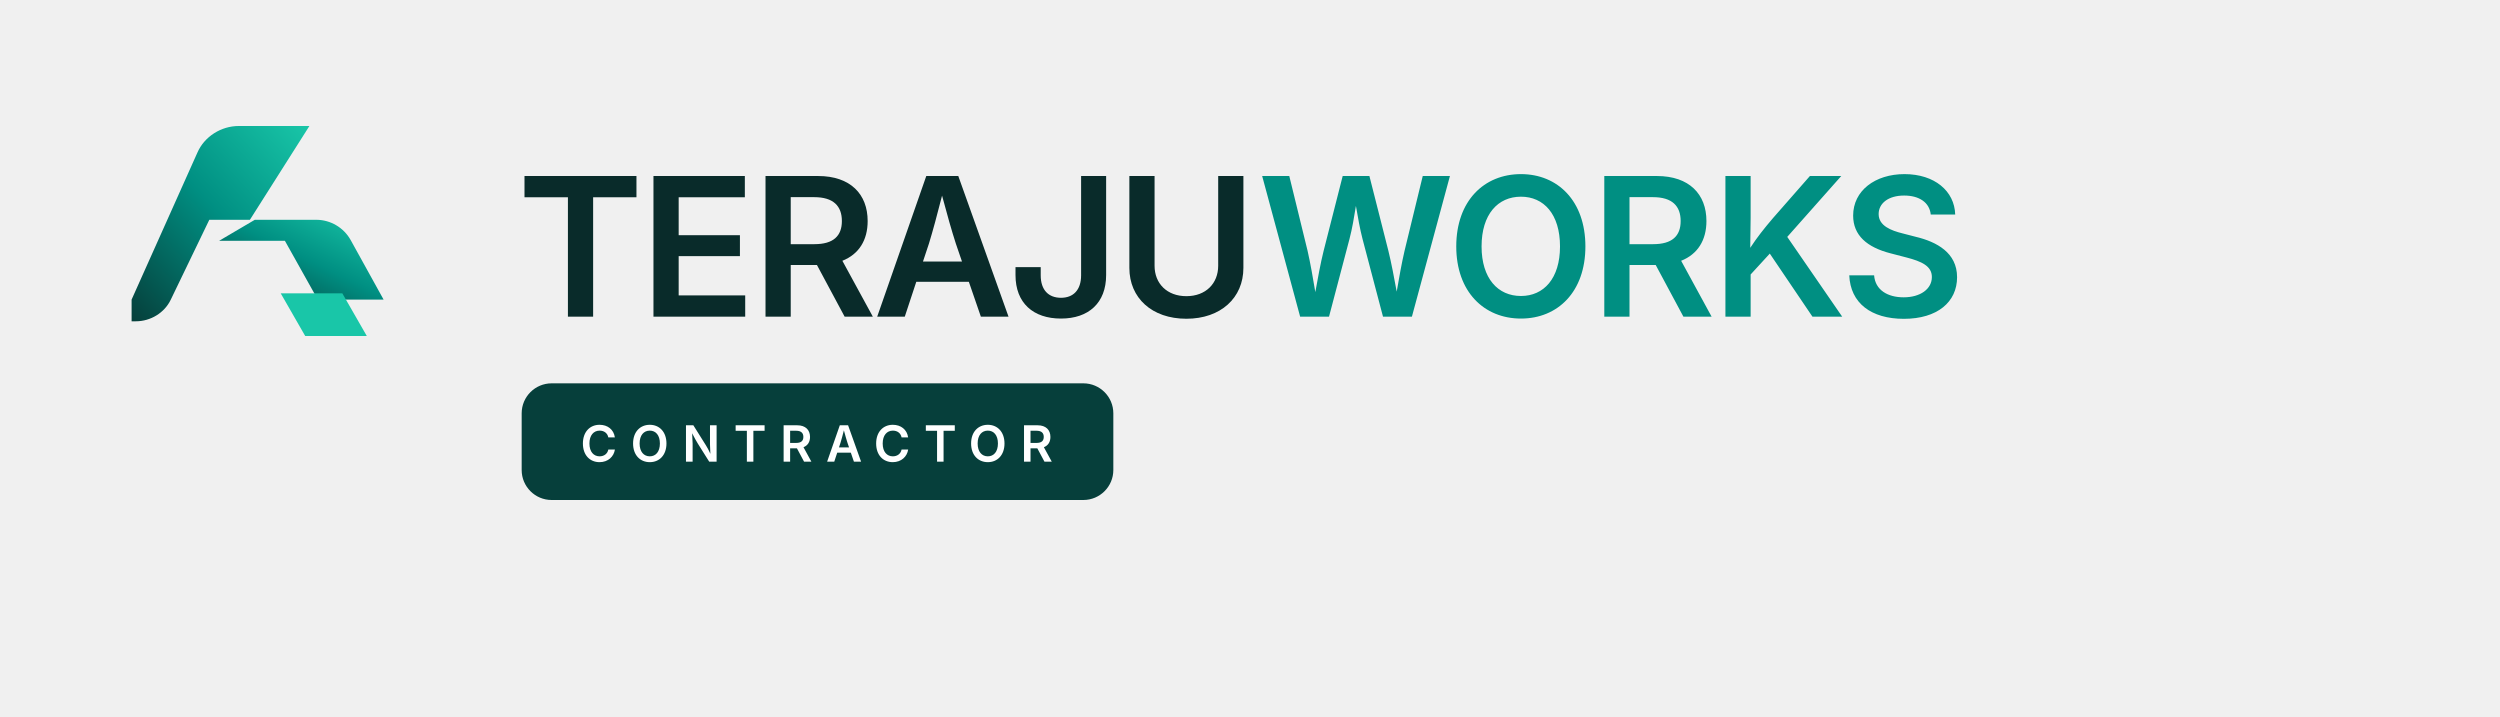
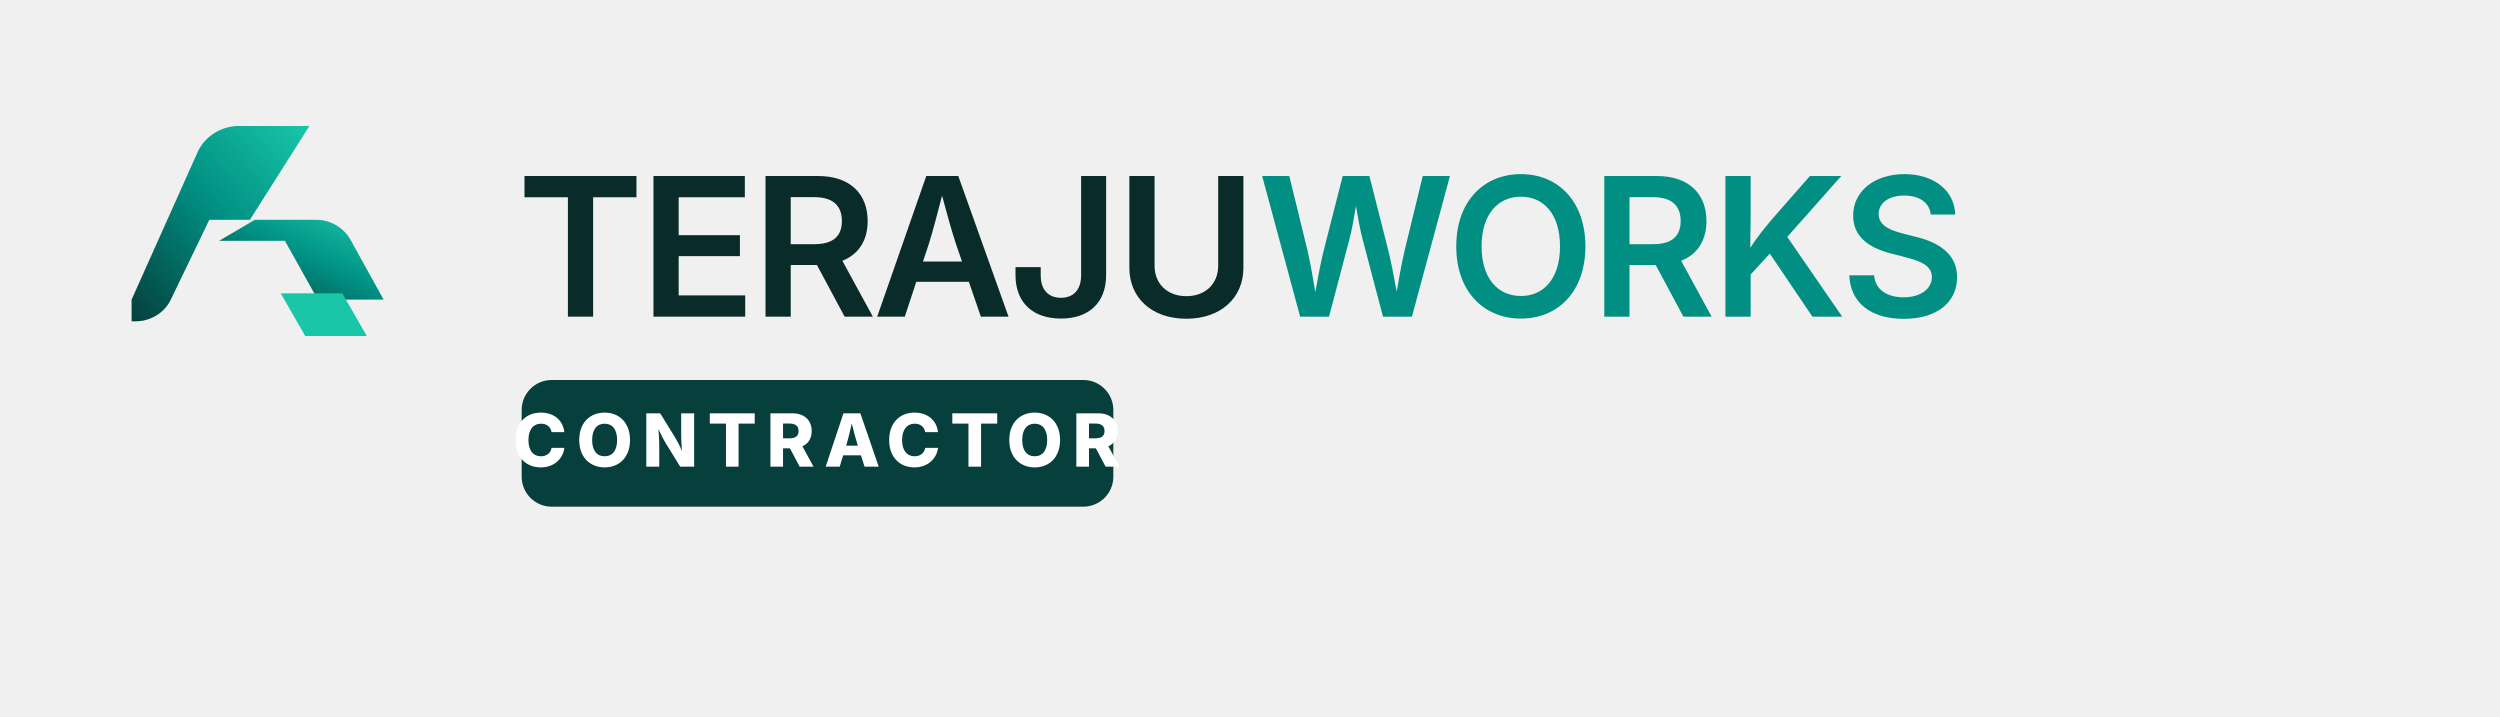
<svg xmlns="http://www.w3.org/2000/svg" viewBox="0 0 1500 430" role="img" aria-label="TERAJUWORKS CONTRACTOR">
  <defs>
    <linearGradient id="twg" x1="0" y1="1" x2="1" y2="0">
      <stop offset="0" stop-color="#063F3B" />
      <stop offset="0.52" stop-color="#008F82" />
      <stop offset="1" stop-color="#19C6A8" />
    </linearGradient>
  </defs>
  <g transform="translate(42 42) scale(.42)">
    <path fill="url(#twg)" d="M88 328 182 118c10-23 34-38 59-38h101L257 214h-58l-55 114c-9 19-29 31-50 31H88Z" />
    <path fill="url(#twg)" d="M264 214h88c20 0 39 11 49 29l47 85h-94l-47-84h-94l51-30Z" />
    <path fill="#19C6A8" d="M301 319h88l35 61h-88l-35-61Z" />
  </g>
  <text x="310" y="190" font-family="Inter,Arial,sans-serif" font-size="116" font-weight="600" letter-spacing="-3" fill="#092B2A">TERAJU<tspan fill="#008F82">WORKS</tspan>
  </text>
-   <rect x="313" y="230" width="355" height="70" rx="18" fill="#063F3B" />
-   <text x="490" y="277" text-anchor="middle" font-family="Inter,Arial,sans-serif" font-size="30" font-weight="600" letter-spacing="8" fill="#FFFFFF">CONTRACTOR</text>
+   <rect x="313" y="228" width="355" height="76" rx="18" fill="#063F3B" />
+   <text x="490" y="280" text-anchor="middle" font-family="Inter,Arial,sans-serif" font-size="44" font-weight="800" letter-spacing="5.5" fill="#FFFFFF">CONTRACTOR</text>
</svg>
